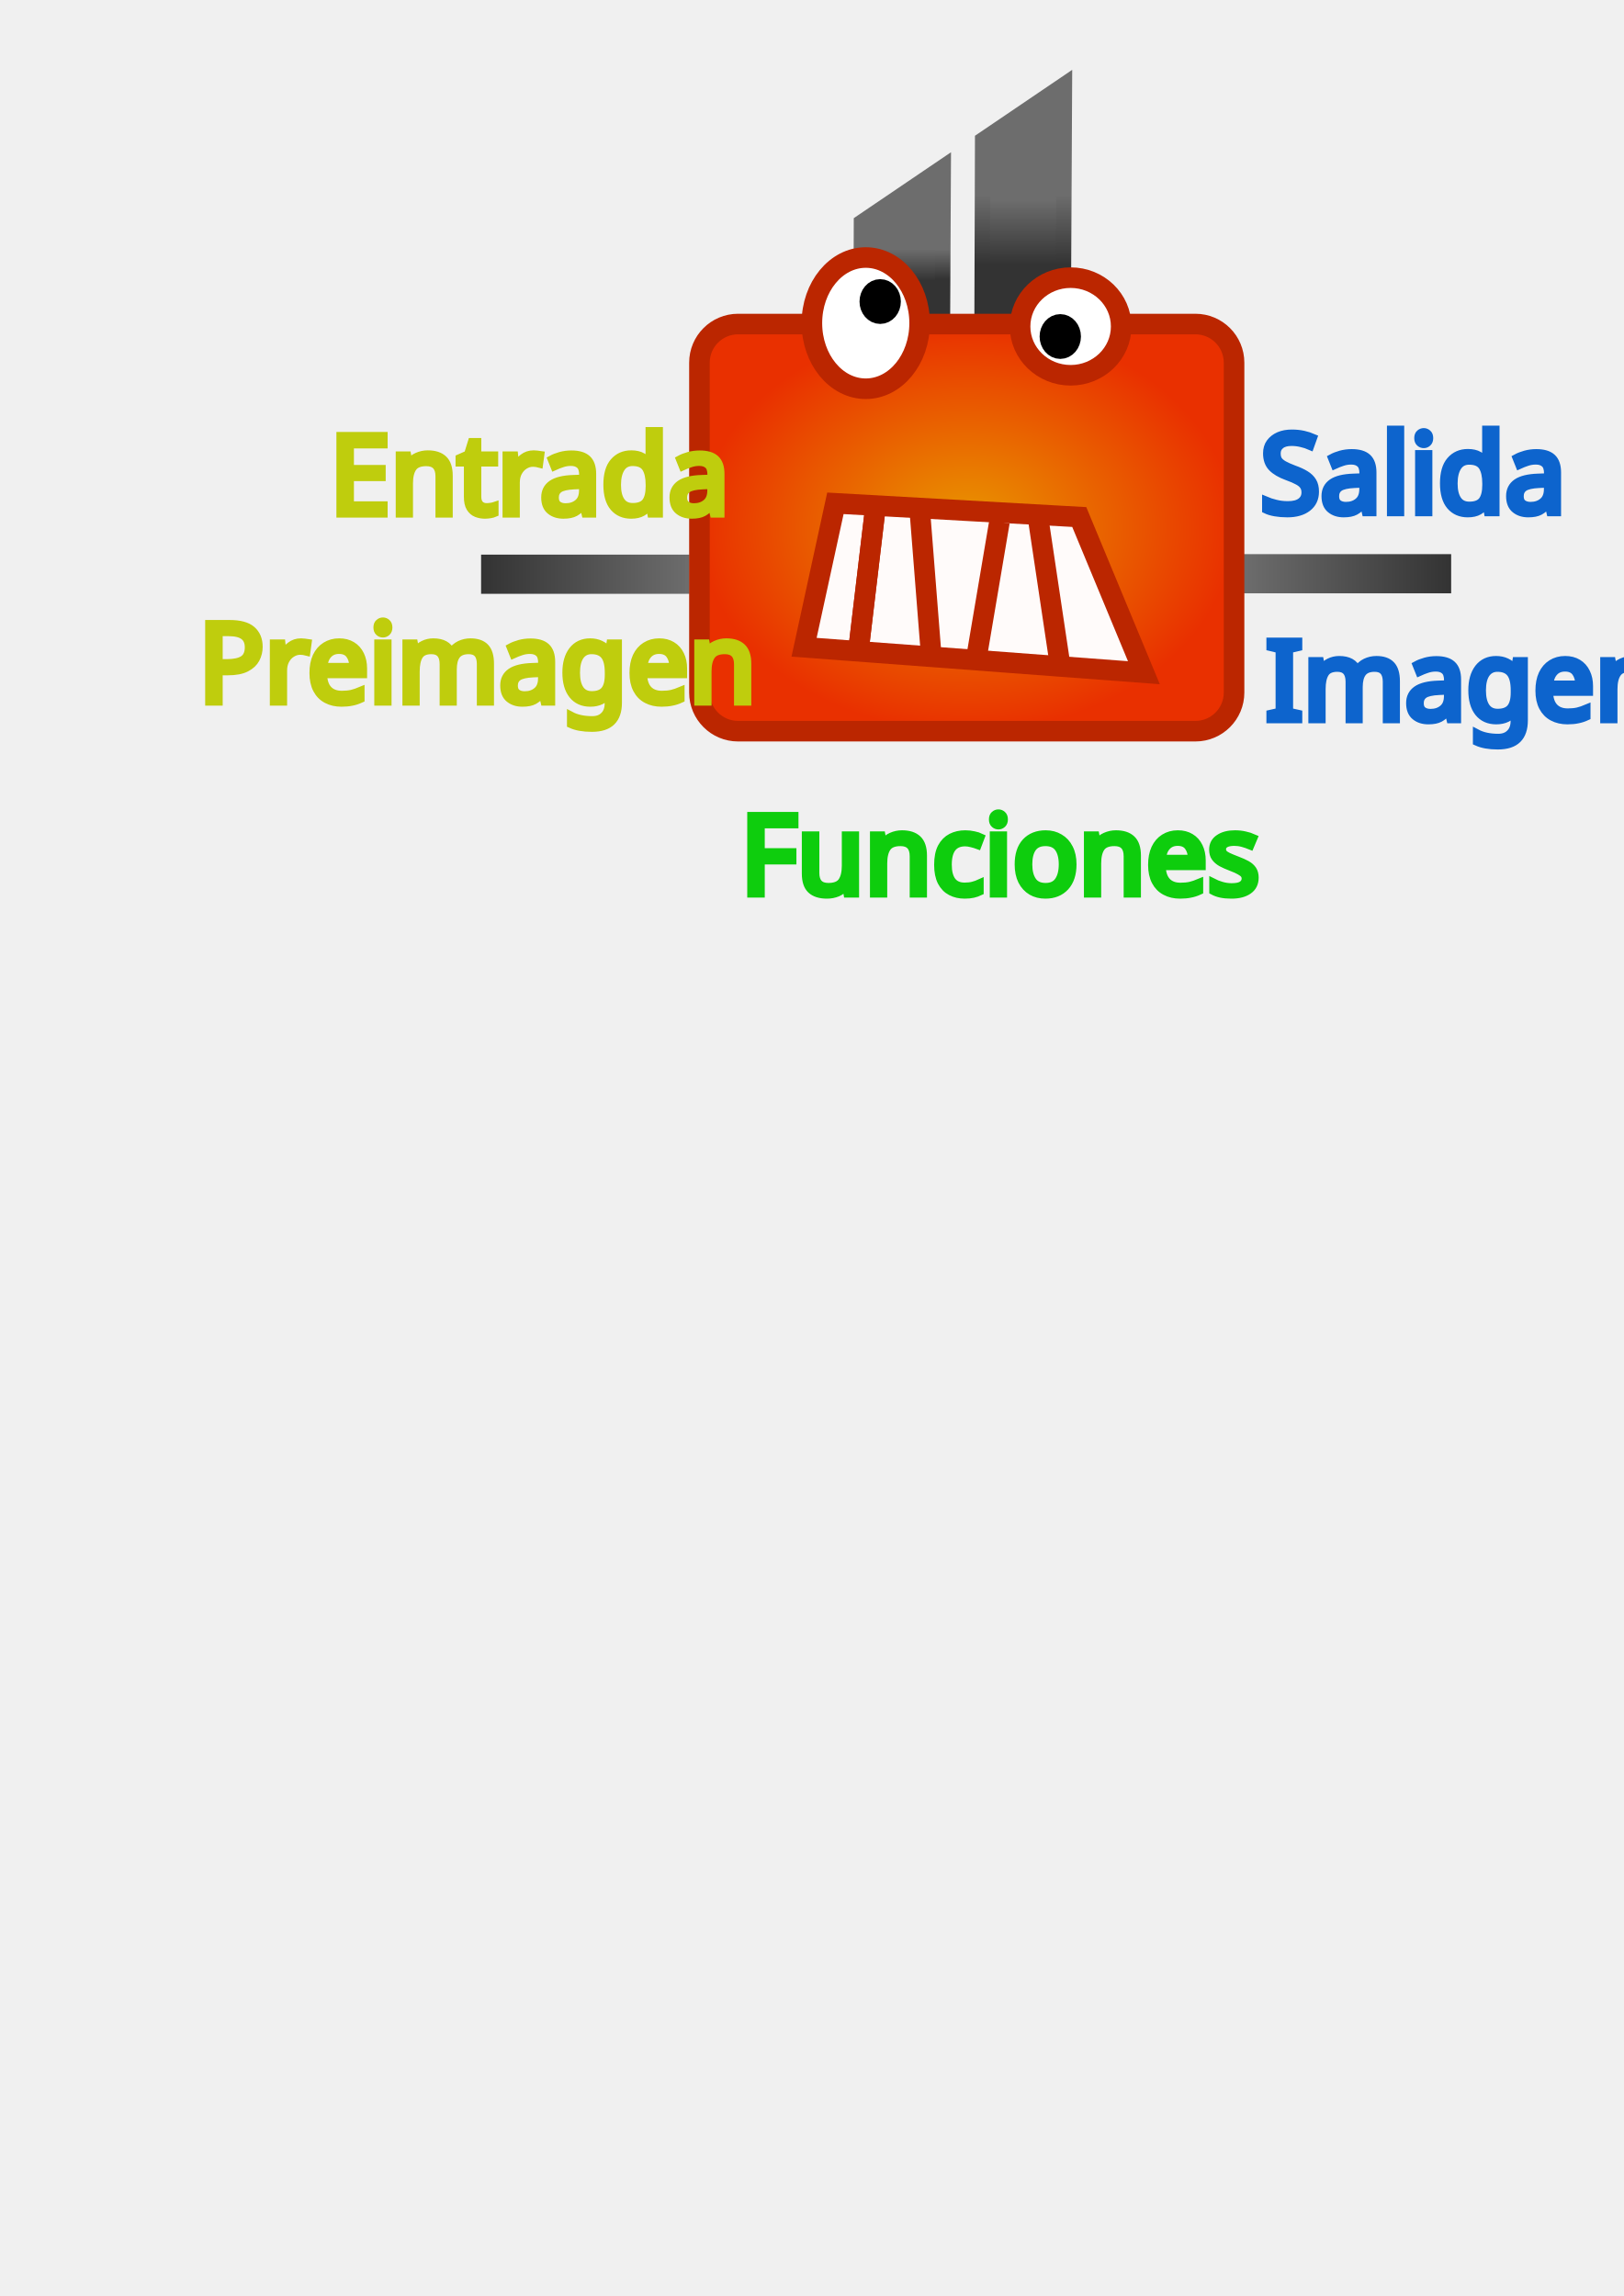
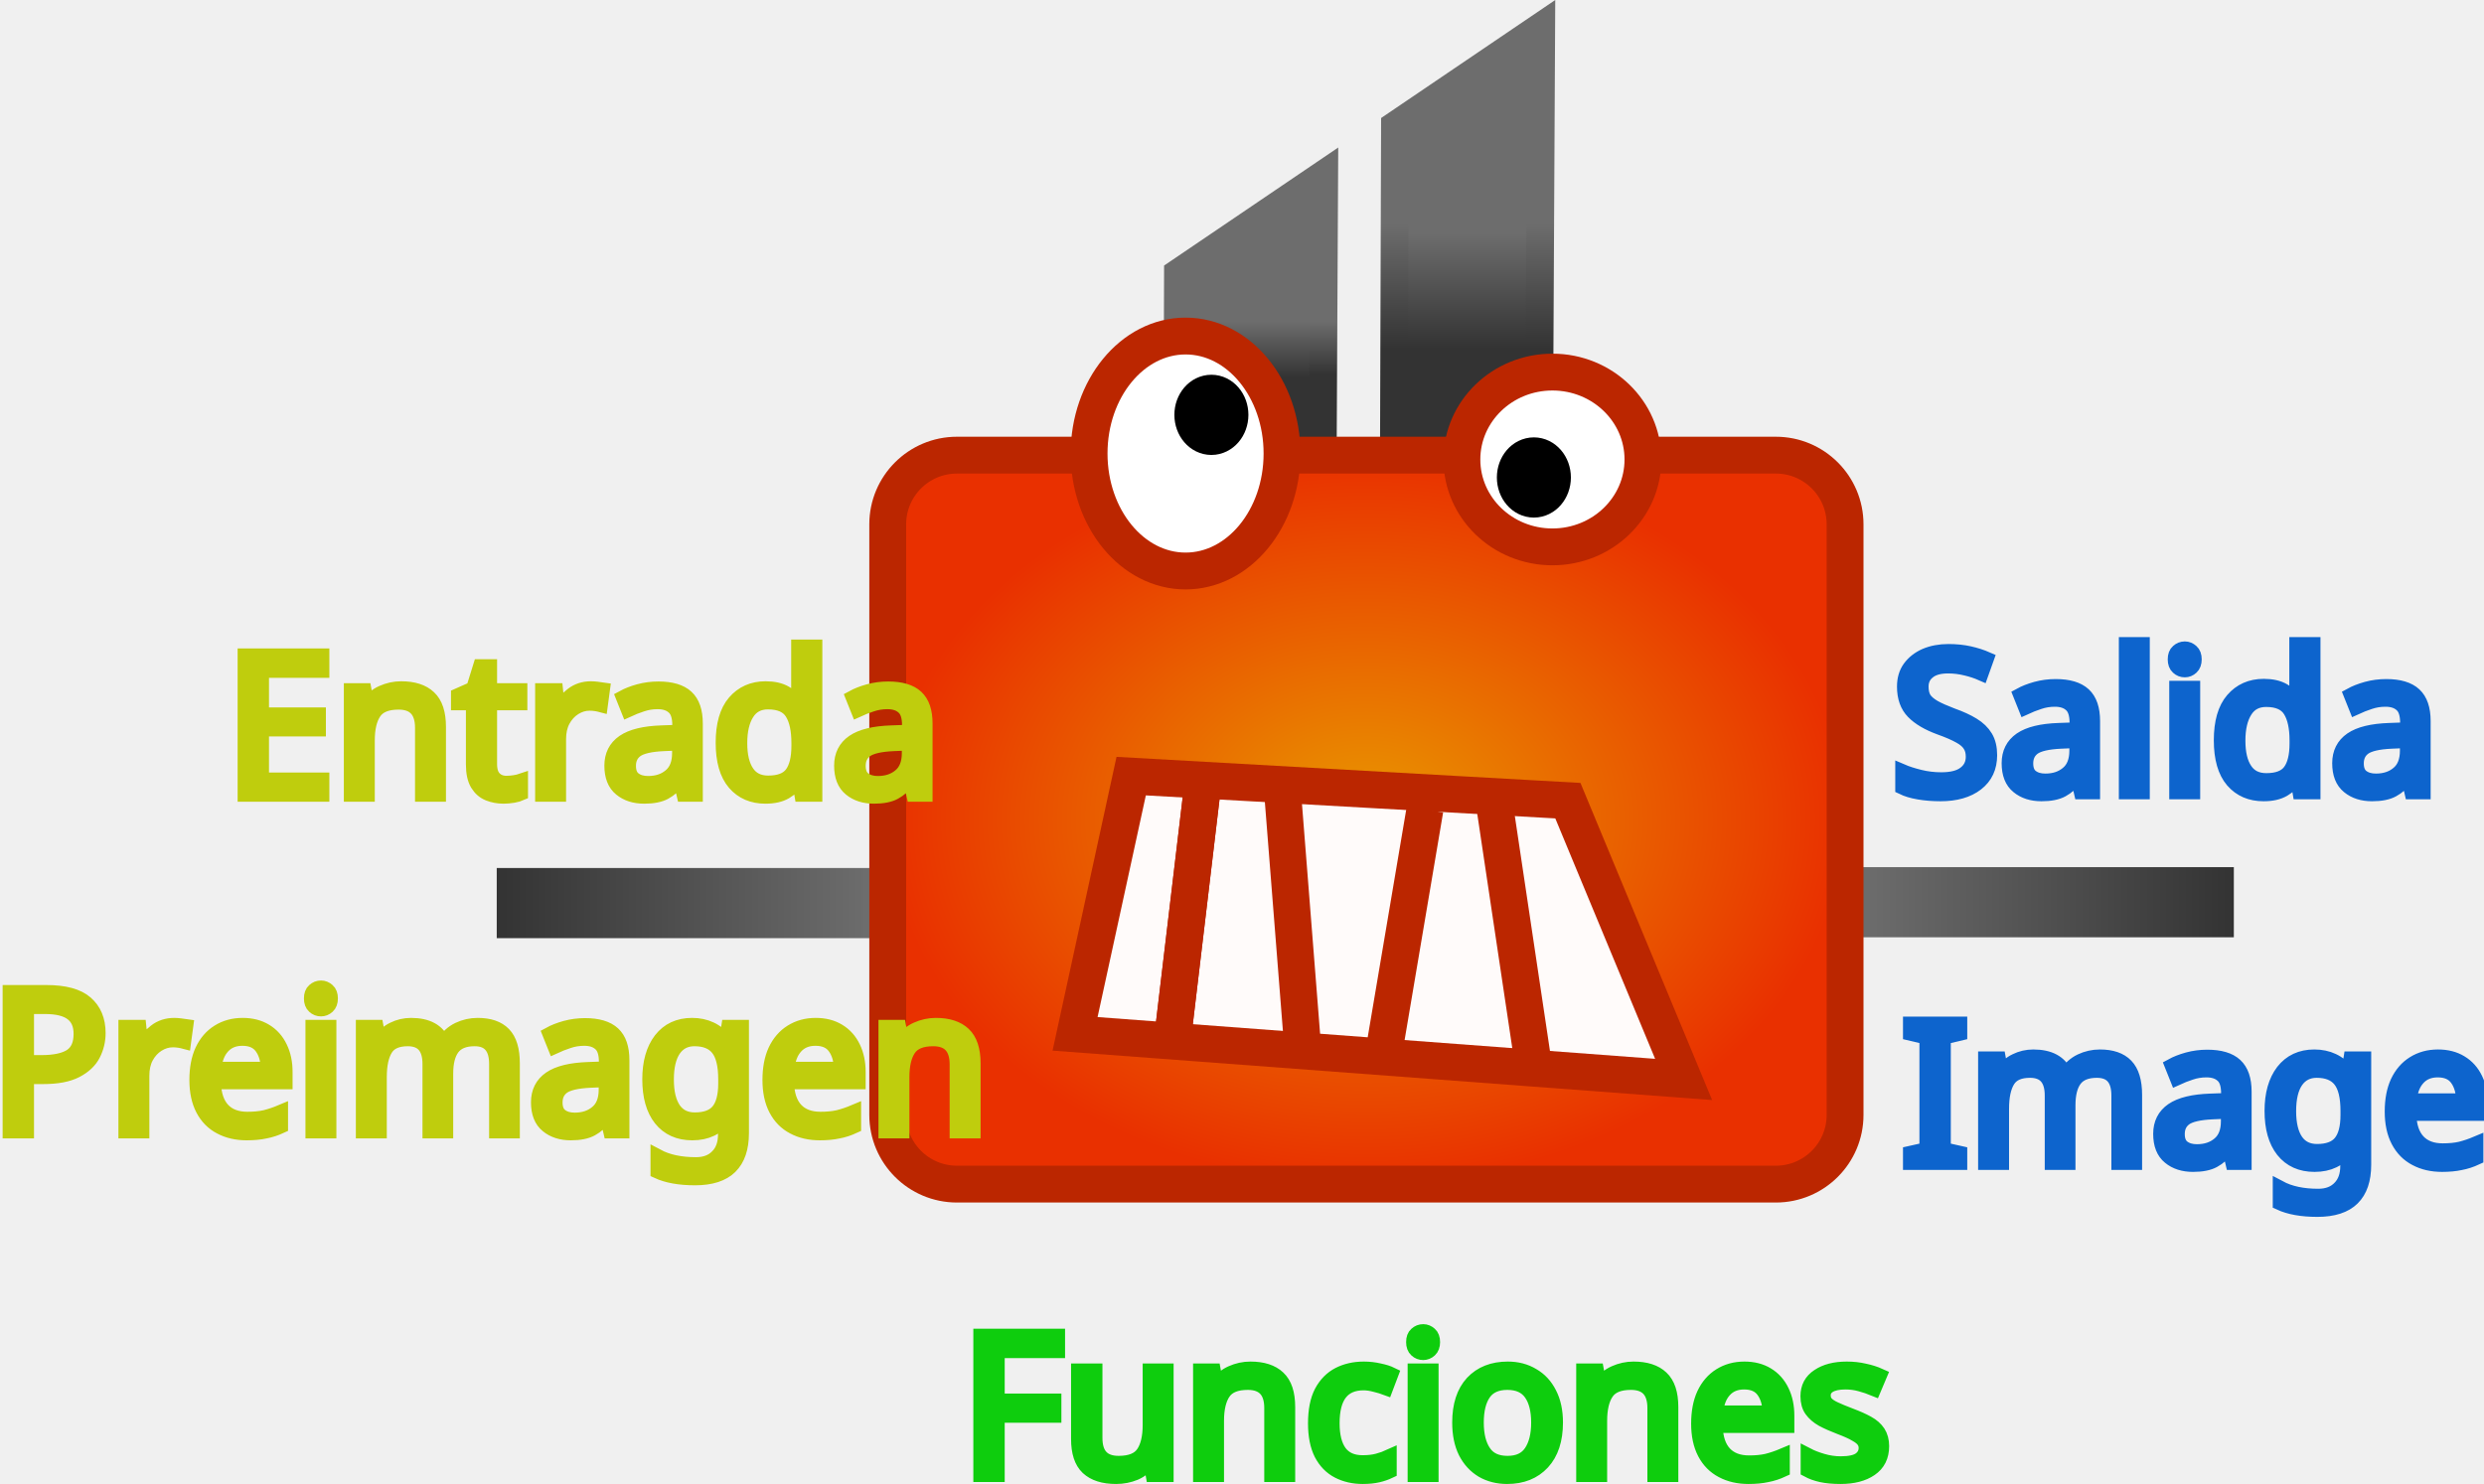
- <svg xmlns="http://www.w3.org/2000/svg" xmlns:xlink="http://www.w3.org/1999/xlink" width="210mm" height="297mm" viewBox="0 0 210 297" version="1.1" id="svg1">
+ <svg xmlns="http://www.w3.org/2000/svg" xmlns:xlink="http://www.w3.org/1999/xlink" width="179.407mm" height="107.201mm" viewBox="0 0 179.407 107.201" version="1.1" id="svg1">
  <defs id="defs1">
    <linearGradient id="linearGradient31">
      <stop style="stop-color:#6d6d6d;stop-opacity:1;" offset="0.286" id="stop31" />
      <stop style="stop-color:#333333;stop-opacity:1;" offset="1" id="stop32" />
    </linearGradient>
    <linearGradient id="linearGradient29">
      <stop style="stop-color:#6d6d6d;stop-opacity:1;" offset="0.34" id="stop29" />
      <stop style="stop-color:#333333;stop-opacity:1;" offset="1" id="stop30" />
    </linearGradient>
    <linearGradient id="linearGradient27">
      <stop style="stop-color:#6d6d6d;stop-opacity:1;" offset="0" id="stop27" />
      <stop style="stop-color:#333333;stop-opacity:1;" offset="0.322" id="stop28" />
    </linearGradient>
    <linearGradient id="linearGradient25">
      <stop style="stop-color:#6d6d6d;stop-opacity:1;" offset="0" id="stop25" />
      <stop style="stop-color:#333333;stop-opacity:1;" offset="0.305" id="stop26" />
    </linearGradient>
    <linearGradient id="linearGradient23">
      <stop style="stop-color:#6d6d6d;stop-opacity:1;" offset="0" id="stop23" />
      <stop style="stop-color:#333333;stop-opacity:1;" offset="1" id="stop24" />
    </linearGradient>
    <linearGradient id="linearGradient21">
      <stop style="stop-color:#333333;stop-opacity:1;" offset="0" id="stop21" />
      <stop style="stop-color:#6d6d6d;stop-opacity:0.998;" offset="1" id="stop22" />
    </linearGradient>
    <linearGradient id="linearGradient1">
      <stop style="stop-color:#e99700;stop-opacity:1;" offset="0" id="stop1" />
      <stop style="stop-color:#e93000;stop-opacity:1;" offset="1" id="stop2" />
    </linearGradient>
    <radialGradient xlink:href="#linearGradient1" id="radialGradient2" cx="125.034" cy="68.249" fx="125.034" fy="68.249" r="34.572" gradientTransform="matrix(1,0,0,0.761658,0,16.26663)" gradientUnits="userSpaceOnUse" />
    <linearGradient xlink:href="#linearGradient21" id="linearGradient22" x1="62.222" y1="74.278" x2="89.192" y2="74.278" gradientUnits="userSpaceOnUse" />
    <linearGradient xlink:href="#linearGradient23" id="linearGradient24" x1="160.715" y1="74.215" x2="187.685" y2="74.215" gradientUnits="userSpaceOnUse" />
    <linearGradient xlink:href="#linearGradient25" id="linearGradient26" x1="116.663" y1="32.237" x2="116.663" y2="44.908" gradientUnits="userSpaceOnUse" />
    <linearGradient xlink:href="#linearGradient27" id="linearGradient28" x1="116.663" y1="32.237" x2="116.663" y2="44.908" gradientUnits="userSpaceOnUse" />
    <linearGradient xlink:href="#linearGradient29" id="linearGradient30" x1="132.337" y1="21.578" x2="132.337" y2="34.25" gradientUnits="userSpaceOnUse" />
    <linearGradient xlink:href="#linearGradient31" id="linearGradient32" x1="132.337" y1="21.578" x2="132.337" y2="34.25" gradientUnits="userSpaceOnUse" />
  </defs>
-   <g id="layer1">
+   <g id="layer1" transform="translate(-26.34528,-9.034242)">
    <path style="fill:url(#linearGradient28);fill-opacity:1;stroke:url(#linearGradient26);stroke-width:2;stroke-linejoin:miter;stroke-dasharray:none;stroke-opacity:1" d="m 111.33,56.426 0.09,-27.676 10.569,-7.165 -0.179,34.572 z" id="path20" />
    <path style="fill:url(#linearGradient30);fill-opacity:1;stroke:url(#linearGradient32);stroke-width:2;stroke-linejoin:miter;stroke-dasharray:none;stroke-opacity:1" d="m 127.004,45.768 0.09,-27.676 10.569,-7.165 -0.179,34.572 z" id="path21" />
    <rect style="fill:#6d6d6d;fill-opacity:1;stroke:url(#linearGradient24);stroke-width:2.661;stroke-linejoin:miter;stroke-dasharray:none;stroke-opacity:1" id="rect20" width="24.309" height="2.407" x="162.045" y="73.012" />
    <rect style="fill:#6d6d6d;fill-opacity:1;stroke:url(#linearGradient22);stroke-width:2.661;stroke-linejoin:miter;stroke-dasharray:none;stroke-opacity:1" id="rect18" width="24.309" height="2.407" x="63.552" y="73.075" />
    <rect style="fill:url(#radialGradient2);fill-opacity:1;stroke:#bb2600;stroke-width:2.661;stroke-linejoin:bevel;stroke-opacity:1" id="rect1" width="69.145" height="52.665" x="90.461" y="41.917" rx="5" ry="5" />
    <ellipse style="fill:#ffffff;fill-opacity:1;stroke:#bb2600;stroke-width:2.661;stroke-linejoin:bevel;stroke-opacity:1" id="path2" cx="111.972" cy="41.799" rx="6.967" ry="8.487" />
    <ellipse style="fill:#000000;fill-opacity:1;stroke:#000000;stroke-width:2.661;stroke-linejoin:bevel;stroke-opacity:1" id="path3" cx="113.838" cy="39.006" rx="1.343" ry="1.567" />
    <ellipse style="fill:#ffffff;fill-opacity:1;stroke:#bb2600;stroke-width:2.661;stroke-linejoin:bevel;stroke-opacity:1" id="path4" cx="138.469" cy="42.23" rx="6.538" ry="6.314" />
    <ellipse style="fill:#000000;fill-opacity:1;stroke:#000000;stroke-width:2.661;stroke-linejoin:bevel;stroke-opacity:1" id="path3-8" cx="137.13" cy="43.53" rx="1.343" ry="1.567" />
    <path style="fill:#fffbfa;fill-opacity:1;stroke:#bb2600;stroke-width:2.661;stroke-linejoin:miter;stroke-opacity:1" d="m 108.045,65.106 -4.053,18.62 43.953,3.293 -8.36,-20.14 z" id="path7" />
    <path style="fill:#fffbfa;fill-opacity:1;stroke:#bb2600;stroke-width:2.661;stroke-linejoin:bevel;stroke-opacity:1" d="m 113.112,66.563 -1.963,16.53 v 0 z" id="path14" />
    <path style="fill:#fffbfa;fill-opacity:1;stroke:#bb2600;stroke-width:2.661;stroke-linejoin:bevel;stroke-opacity:1" d="m 113.112,66.563 -1.963,16.53 v 0 z" id="path15" />
    <path style="fill:#fffbfa;fill-opacity:1;stroke:#bb2600;stroke-width:2.661;stroke-linejoin:bevel;stroke-opacity:1" d="m 119.002,66.563 1.393,17.67 v 0 z" id="path16" />
    <path style="fill:#fffbfa;fill-opacity:1;stroke:#bb2600;stroke-width:2.661;stroke-linejoin:bevel;stroke-opacity:1" d="m 129.262,67.512 -2.85,16.846 v 0 z" id="path17" />
    <path style="fill:#fffbfa;fill-opacity:1;stroke:#bb2600;stroke-width:2.661;stroke-linejoin:bevel;stroke-opacity:1" d="m 134.328,67.449 2.85,19.063 v 0 z" id="path18" />
    <text xml:space="preserve" style="font-style:normal;font-variant:normal;font-weight:bold;font-stretch:normal;font-size:14.111px;font-family:Calibri;-inkscape-font-specification:'Calibri Bold';writing-mode:lr-tb;direction:ltr;fill:#bfcd0d;fill-opacity:1;stroke:#bfcd0d;stroke-width:1;stroke-linejoin:miter;stroke-dasharray:none;stroke-opacity:1" x="42.633" y="66.458" id="text32">
      <tspan id="tspan32" style="font-style:normal;font-variant:normal;font-weight:normal;font-stretch:normal;font-family:Calibri;-inkscape-font-specification:Calibri;fill:#bfcd0d;fill-opacity:1;stroke:#bfcd0d;stroke-width:1;stroke-dasharray:none;stroke-opacity:1" x="42.633" y="66.458">Entrada</tspan>
    </text>
    <text xml:space="preserve" style="font-style:normal;font-variant:normal;font-weight:bold;font-stretch:normal;font-size:14.111px;font-family:Calibri;-inkscape-font-specification:'Calibri Bold';writing-mode:lr-tb;direction:ltr;fill:#0d64cd;fill-opacity:1;stroke:#0d64cd;stroke-width:1;stroke-linejoin:miter;stroke-dasharray:none;stroke-opacity:1" x="163.01" y="66.279" id="text33">
      <tspan id="tspan33" style="font-style:normal;font-variant:normal;font-weight:normal;font-stretch:normal;font-family:Calibri;-inkscape-font-specification:Calibri;fill:#0d64cd;fill-opacity:1;stroke:#0d64cd;stroke-width:1;stroke-dasharray:none;stroke-opacity:1" x="163.01" y="66.279">Salida</tspan>
    </text>
    <text xml:space="preserve" style="font-style:normal;font-variant:normal;font-weight:bold;font-stretch:normal;font-size:14.111px;font-family:Calibri;-inkscape-font-specification:'Calibri Bold';writing-mode:lr-tb;direction:ltr;fill:#bfcd0d;fill-opacity:1;stroke:#bfcd0d;stroke-width:1;stroke-linejoin:miter;stroke-dasharray:none;stroke-opacity:1" x="25.66" y="90.777" id="text34">
      <tspan id="tspan34" style="font-style:normal;font-variant:normal;font-weight:normal;font-stretch:normal;font-family:Calibri;-inkscape-font-specification:Calibri;fill:#bfcd0d;fill-opacity:1;stroke:#bfcd0d;stroke-width:1;stroke-dasharray:none;stroke-opacity:1" x="25.66" y="90.777">Preimagen</tspan>
    </text>
    <text xml:space="preserve" style="font-style:normal;font-variant:normal;font-weight:bold;font-stretch:normal;font-size:14.111px;font-family:Calibri;-inkscape-font-specification:'Calibri Bold';writing-mode:lr-tb;direction:ltr;fill:#0d64cd;fill-opacity:1;stroke:#0d64cd;stroke-width:1;stroke-linejoin:miter;stroke-dasharray:none;stroke-opacity:1" x="163.725" y="93.057" id="text35">
      <tspan id="tspan35" style="font-style:normal;font-variant:normal;font-weight:normal;font-stretch:normal;font-family:Calibri;-inkscape-font-specification:Calibri;fill:#0d64cd;fill-opacity:1;stroke:#0d64cd;stroke-width:1;stroke-dasharray:none;stroke-opacity:1" x="163.725" y="93.057">Imagen</tspan>
    </text>
    <text xml:space="preserve" style="font-style:normal;font-variant:normal;font-weight:bold;font-stretch:normal;font-size:14.111px;font-family:Calibri;-inkscape-font-specification:'Calibri Bold';writing-mode:lr-tb;direction:ltr;fill:#0ecd0d;fill-opacity:1;stroke:#0ecd0d;stroke-width:1;stroke-linejoin:miter;stroke-dasharray:none;stroke-opacity:1" x="95.771" y="115.604" id="text37">
      <tspan id="tspan37" style="font-style:normal;font-variant:normal;font-weight:normal;font-stretch:normal;font-family:Calibri;-inkscape-font-specification:Calibri;fill:#0ecd0d;fill-opacity:1;stroke:#0ecd0d;stroke-width:1;stroke-dasharray:none;stroke-opacity:1" x="95.771" y="115.604">Funciones</tspan>
    </text>
  </g>
</svg>
